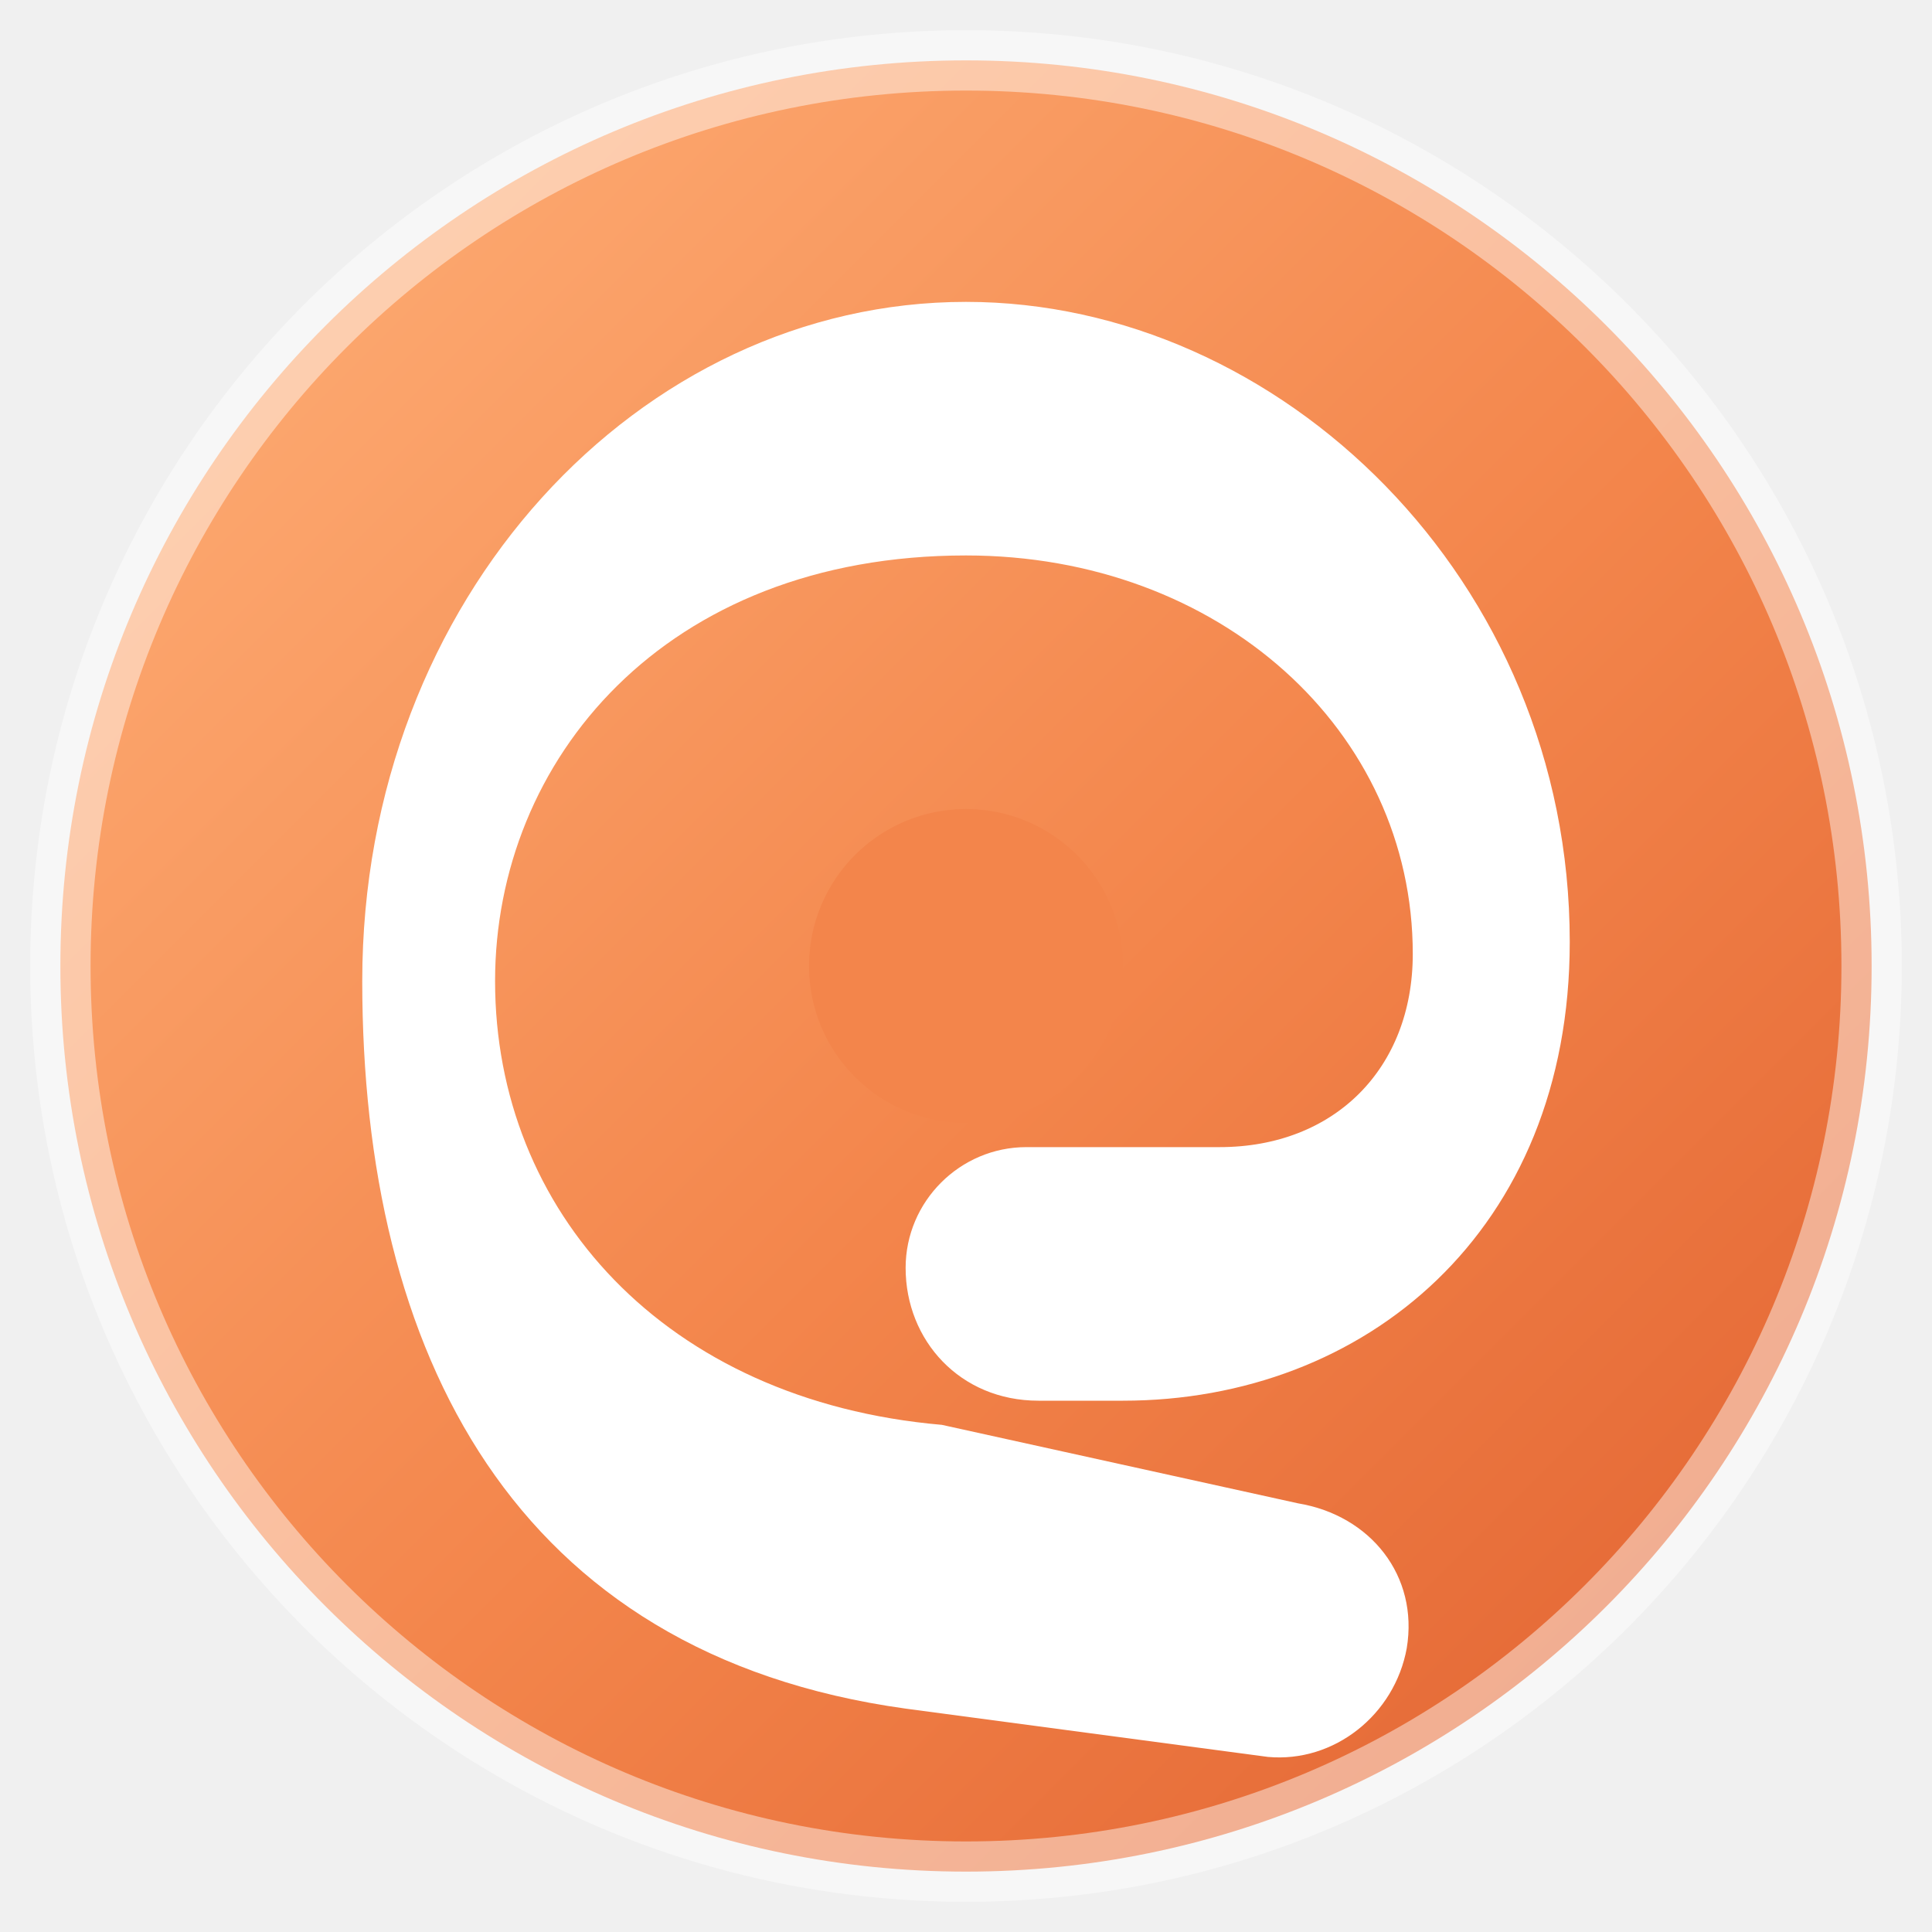
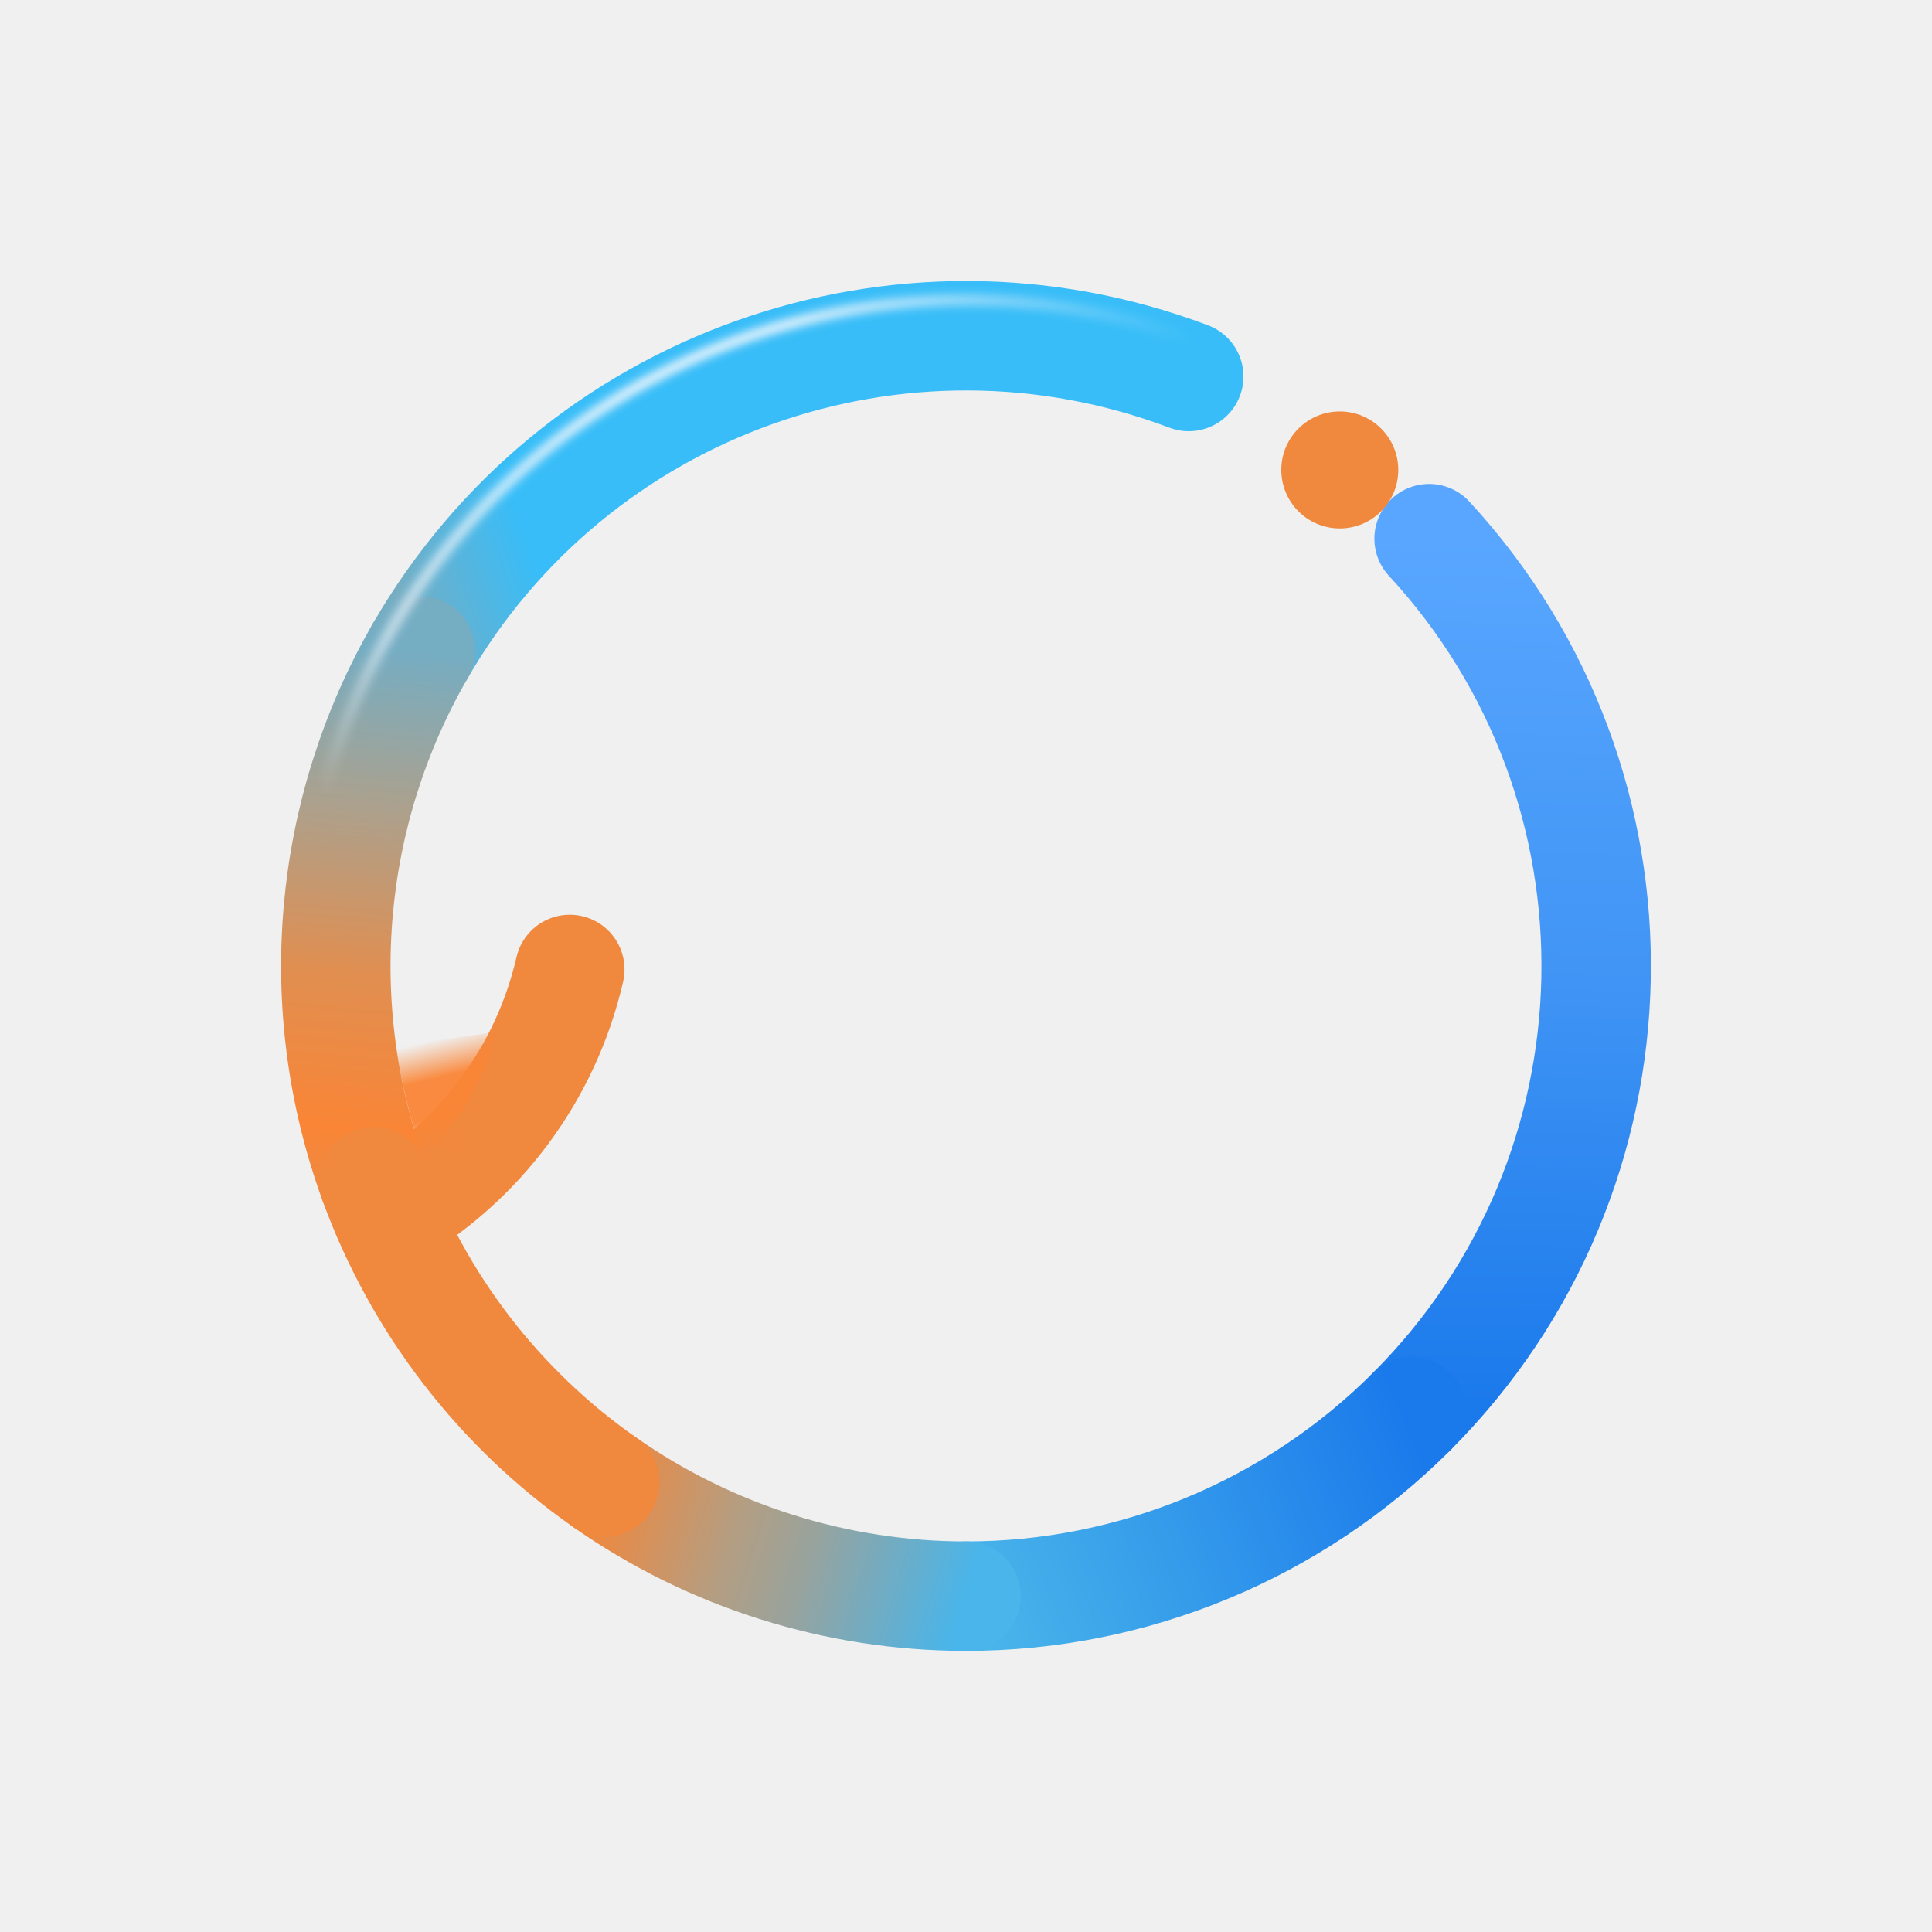
- <svg xmlns="http://www.w3.org/2000/svg" viewBox="0 0 64 64">
+ <svg xmlns="http://www.w3.org/2000/svg" viewBox="0 0 512 512" role="img" aria-label="Dayflow AI mark">
  <defs>
-     <linearGradient id="g" x1="0" y1="0" x2="1" y2="1">
-       <stop offset="0%" stop-color="#FFB27A" />
-       <stop offset="55%" stop-color="#F3854B" />
-       <stop offset="100%" stop-color="#E0602F" />
+     <linearGradient id="gTop1" gradientUnits="userSpaceOnUse" x1="315.03" y1="99.78" x2="111.37" y2="172.5">
+       <stop offset="0.0%" stop-color="#38bdf8" />
+       <stop offset="24.0%" stop-color="#38bdf8" />
+       <stop offset="83.1%" stop-color="#38bdf8" />
+       <stop offset="100.0%" stop-color="#75adc3" />
+     </linearGradient>
+     <linearGradient id="gTop2" gradientUnits="userSpaceOnUse" x1="111.37" y1="172.5" x2="99.07" y2="313.12">
+       <stop offset="0.0%" stop-color="#75adc3" />
+       <stop offset="29.5%" stop-color="#aba18e" />
+       <stop offset="60.3%" stop-color="#df8f52" />
+       <stop offset="90.5%" stop-color="#fa8536" />
+       <stop offset="100.0%" stop-color="#f0883e" />
+     </linearGradient>
+     <linearGradient id="gBot1" gradientUnits="userSpaceOnUse" x1="378.73" y1="142.75" x2="374.09" y2="374.09">
+       <stop offset="0.0%" stop-color="#58a6ff" />
+       <stop offset="48.6%" stop-color="#4195f5" />
+       <stop offset="100.0%" stop-color="#1a79eb" />
+     </linearGradient>
+     <linearGradient id="gBot2" gradientUnits="userSpaceOnUse" x1="374.09" y1="374.09" x2="256" y2="423">
+       <stop offset="0.0%" stop-color="#1a79eb" />
+       <stop offset="100.0%" stop-color="#49b5ea" />
+     </linearGradient>
+     <linearGradient id="gBot3" gradientUnits="userSpaceOnUse" x1="256" y1="423" x2="160.21" y2="392.8">
+       <stop offset="-0.0%" stop-color="#49b5ea" />
+       <stop offset="42.7%" stop-color="#98a39d" />
+       <stop offset="63.0%" stop-color="#b39e83" />
+       <stop offset="100.0%" stop-color="#f0883e" />
+     </linearGradient>
+     <linearGradient id="gBot4" gradientUnits="userSpaceOnUse" x1="160.21" y1="392.8" x2="99.07" y2="313.12">
+       <stop offset="-0.0%" stop-color="#f0883e" />
+       <stop offset="100.0%" stop-color="#f0883e" />
+     </linearGradient>
+     <linearGradient id="gSpec" gradientUnits="userSpaceOnUse" x1="85.51" y1="210.32" x2="316.37" y2="90.14">
+       <stop offset="0.0%" stop-color="#f0f6fc" stop-opacity="0" />
+       <stop offset="13.6%" stop-color="#f0f6fc" stop-opacity="0.62" />
+       <stop offset="47.0%" stop-color="#f0f6fc" stop-opacity="0.9" />
+       <stop offset="64.7%" stop-color="#f0f6fc" stop-opacity="0.88" />
+       <stop offset="81.3%" stop-color="#f0f6fc" stop-opacity="0.5" />
+       <stop offset="100.0%" stop-color="#f0f6fc" stop-opacity="0" />
+     </linearGradient>
+     <filter id="fSpec" x="-30%" y="-30%" width="160%" height="160%">
+       <feGaussianBlur stdDeviation="1.2" />
+     </filter>
+     <linearGradient id="gLens" gradientUnits="userSpaceOnUse" x1="119.32" y1="304.4" x2="112.41" y2="276.18">
+       <stop offset="-0.0%" stop-color="#fa8536" stop-opacity="0" />
+       <stop offset="30.4%" stop-color="#fa8536" stop-opacity="0.95" />
+       <stop offset="65.2%" stop-color="#fa8536" stop-opacity="0.95" />
+       <stop offset="100.0%" stop-color="#fa8536" stop-opacity="0" />
    </linearGradient>
  </defs>
-   <circle cx="32" cy="32" r="30" fill="url(#g)" stroke="rgba(255,255,255,0.45)" stroke-width="2" />
-   <path d="M12 32.5 C12 19.8 21.2 10 32 10 C42.4 10 52 19.2 52 31.2 C52 40.8 45.2 46.4 37.2 46.4 L34.4 46.4 C31.8 46.4 30 44.4 30 42 C30 39.8 31.8 38 34 38 L40.4 38 C44.2 38 46.8 35.4 46.8 31.6 C46.8 24.2 40.4 18.4 32 18.4 C22 18.4 16.4 25.2 16.4 32.5 C16.4 40.1 22 46.4 31.2 47.2 L43 49.8 C45.4 50.2 47 52.2 46.6 54.6 C46.2 56.8 44.2 58.4 42 58.2 L30 56.6 C17 54.8 12 44.8 12 32.5 Z" fill="#fff" />
-   <circle cx="32" cy="32" r="5.2" fill="#F3854B" />
+   <path d="M 102.66 322.05 A 101.33 101.33 0 0 0 151 256.92" stroke="#f0883e" stroke-width="29" fill="none" stroke-linecap="round" />
+   <path d="M 112.25 306.91 A 152.5 152.5 0 0 1 104.98 277.22 L 131.72 273.47 Q 130.04 278.3 128.35 283.13 Q 125.93 287.94 123.5 292.75 Q 120.29 297.62 117.07 302.49 Q 120.08 302.78 123.09 303.07 Z" fill="url(#gLens)" stroke="none" />
+   <path d="M 315.03 99.78 A 167 167 0 0 0 111.37 172.5" stroke="url(#gTop1)" stroke-width="29" fill="none" stroke-linecap="round" />
+   <path d="M 111.37 172.5 A 167 167 0 0 0 99.07 313.12" stroke="url(#gTop2)" stroke-width="29" fill="none" stroke-linecap="round" />
+   <path d="M 378.73 142.75 A 167 167 0 0 1 374.09 374.09" stroke="url(#gBot1)" stroke-width="29" fill="none" stroke-linecap="round" />
+   <path d="M 374.09 374.09 A 167 167 0 0 1 256 423" stroke="url(#gBot2)" stroke-width="29" fill="none" stroke-linecap="round" />
+   <path d="M 256 423 A 167 167 0 0 1 160.21 392.8" stroke="url(#gBot3)" stroke-width="29" fill="none" stroke-linecap="round" />
+   <path d="M 160.21 392.8 A 167 167 0 0 1 99.07 313.12" stroke="url(#gBot4)" stroke-width="29" fill="none" stroke-linecap="round" />
+   <circle cx="355.06" cy="124.54" r="15.5" fill="#f0883e" />
+   <path d="M 85.51 210.32 A 176.5 176.5 0 0 1 316.37 90.14" stroke="url(#gSpec)" stroke-width="3" fill="none" stroke-linecap="round" filter="url(#fSpec)" />
</svg>
